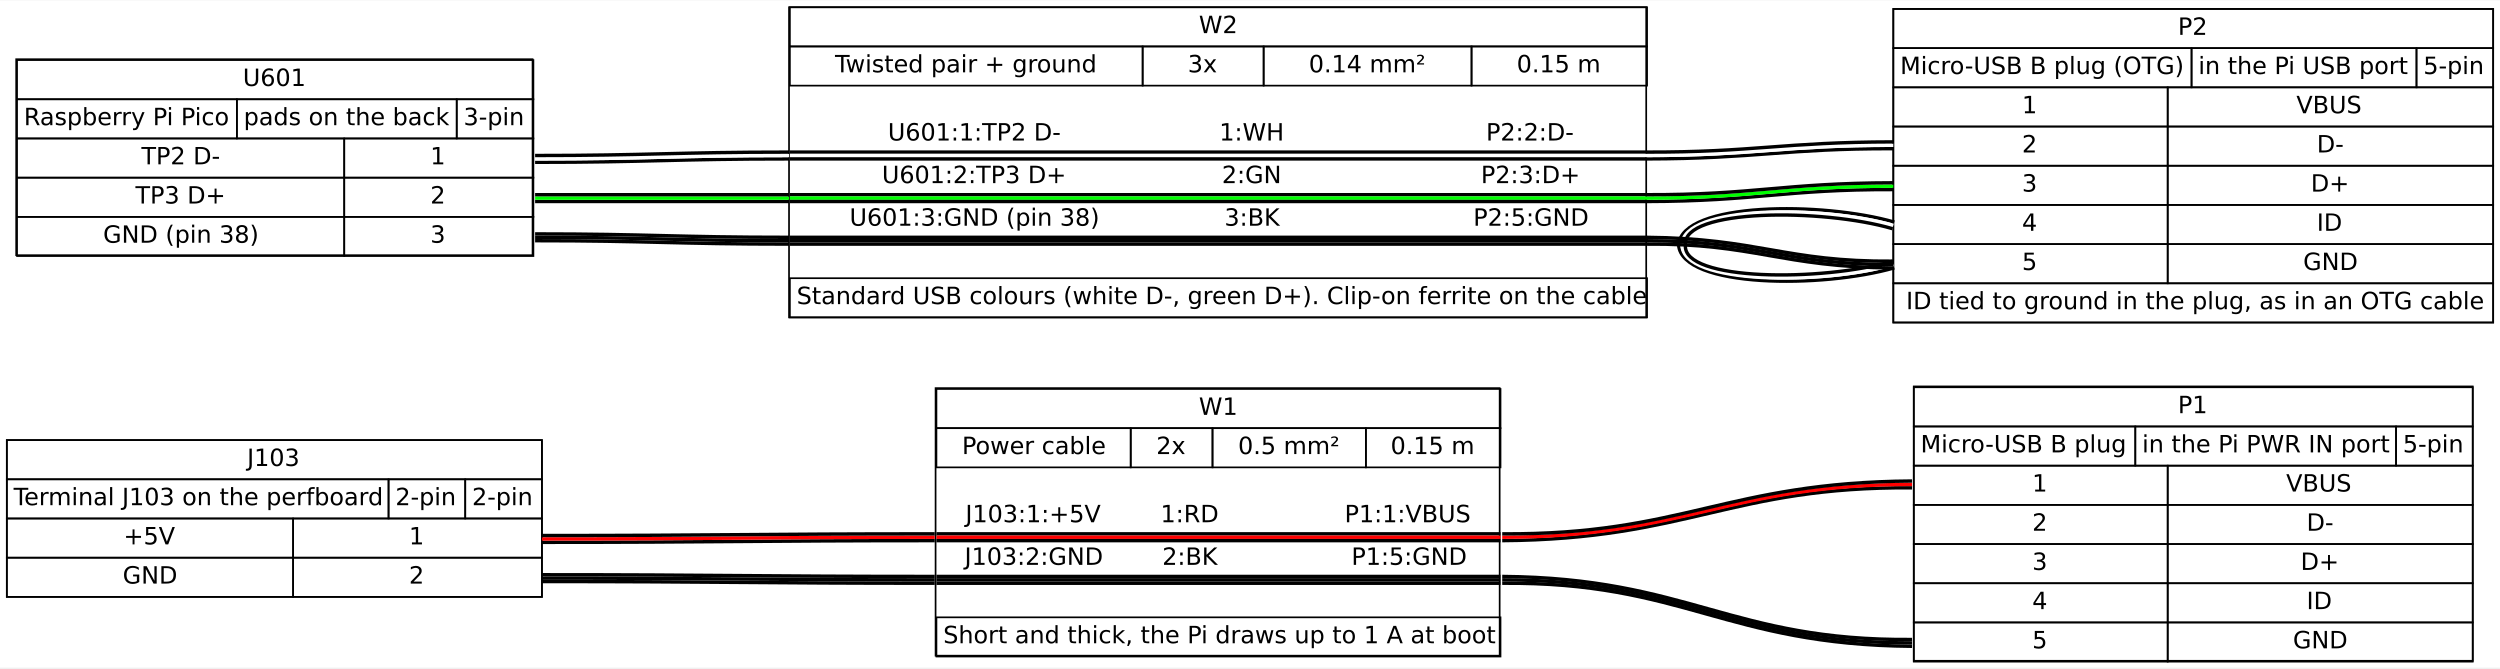
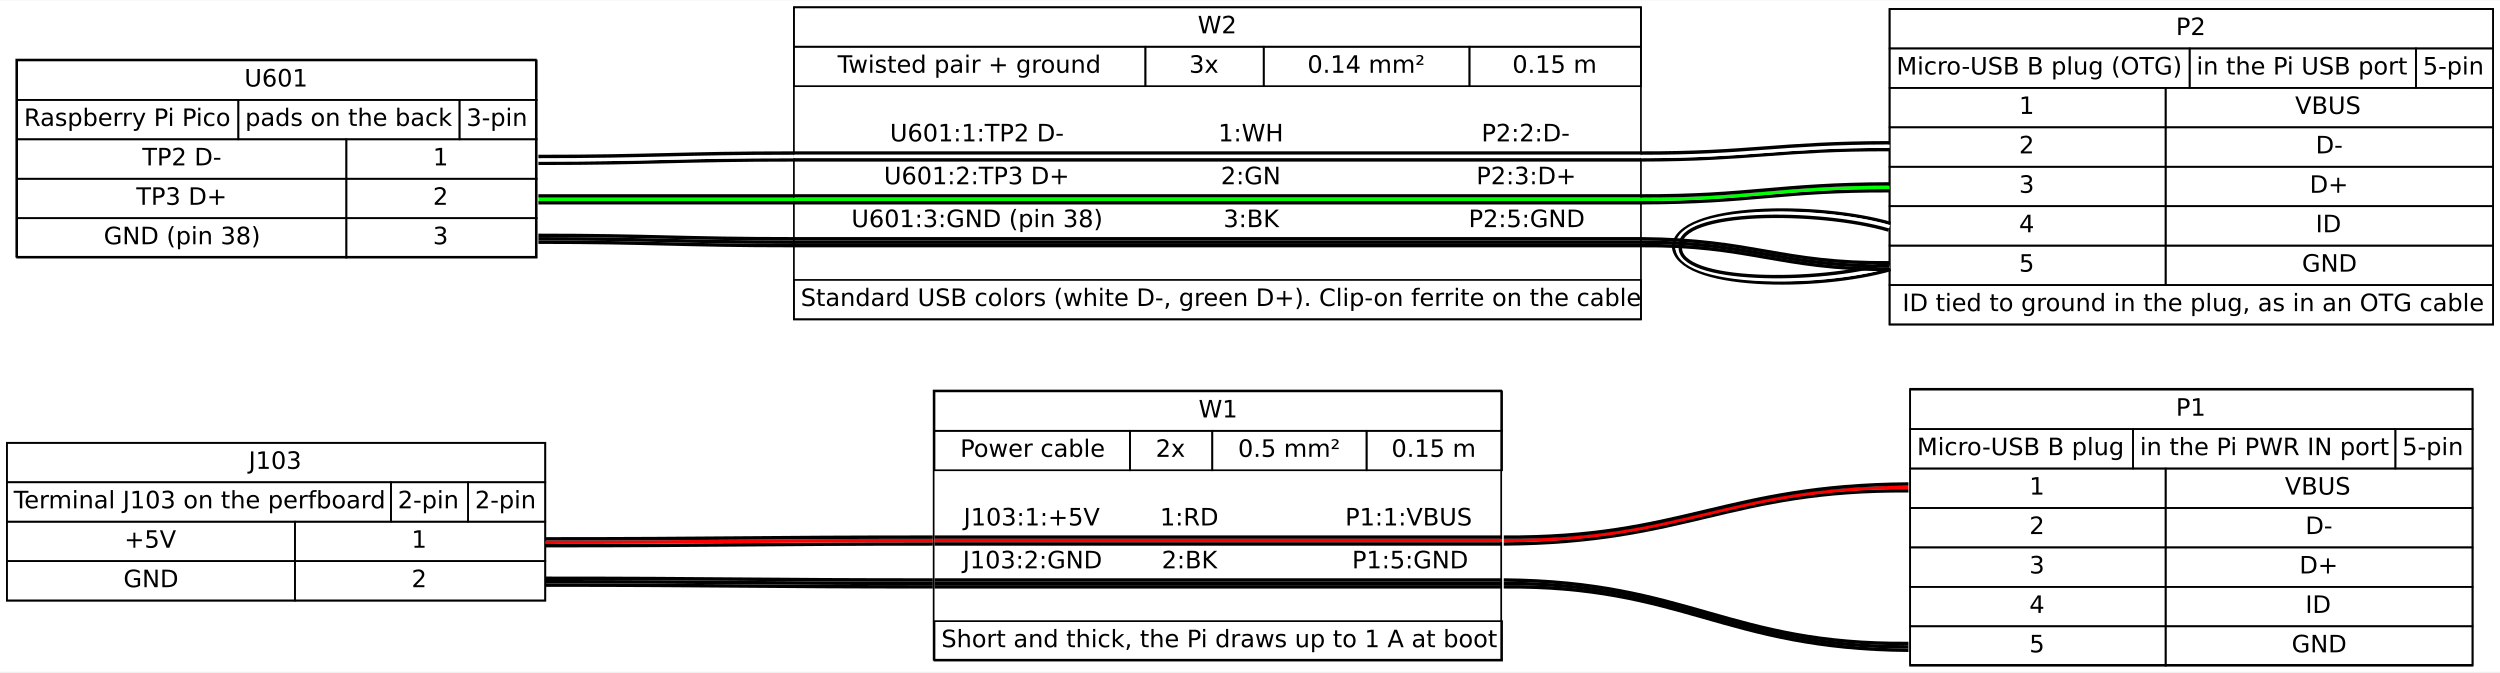
- <svg xmlns="http://www.w3.org/2000/svg" width="1467pt" height="392pt" viewBox="0.00 0.00 1467.00 391.50">
+ <svg xmlns="http://www.w3.org/2000/svg" width="1458pt" height="392pt" viewBox="0.00 0.00 1458.00 391.50">
  <g id="graph0" class="graph" transform="scale(1 1) rotate(0) translate(4 387.5)">
-     <polygon fill="#ffffff" stroke="transparent" points="-4,4 -4,-387.5 1463,-387.5 1463,4 -4,4" />
+     <polygon fill="#ffffff" stroke="transparent" points="-4,4 -4,-387.5 1454,-387.5 1454,4 -4,4" />
    <g id="node1" class="node">
      <polygon fill="#ffffff" stroke="black" points="314,-129.5 0,-129.5 0,-37.5 314,-37.5 314,-129.5" />
      <polygon fill="none" stroke="black" points="0,-106.5 0,-129.5 314,-129.5 314,-106.5 0,-106.5" />
      <text text-anchor="start" x="141" y="-114.3" font-family="DejaVu Sans" font-size="14.00">J103</text>
      <polygon fill="none" stroke="black" points="0,-83.5 0,-106.5 224,-106.5 224,-83.5 0,-83.5" />
      <text text-anchor="start" x="4" y="-91.3" font-family="DejaVu Sans" font-size="14.00">Terminal J103 on the perfboard</text>
      <polygon fill="none" stroke="black" points="224,-83.5 224,-106.5 269,-106.5 269,-83.5 224,-83.5" />
      <text text-anchor="start" x="228" y="-91.3" font-family="DejaVu Sans" font-size="14.00">2-pin</text>
      <polygon fill="none" stroke="black" points="269,-83.5 269,-106.5 314,-106.5 314,-83.5 269,-83.5" />
      <text text-anchor="start" x="273" y="-91.3" font-family="DejaVu Sans" font-size="14.00">2-pin</text>
      <polygon fill="none" stroke="black" points="0,-60.5 0,-83.5 168,-83.5 168,-60.5 0,-60.5" />
      <text text-anchor="start" x="68.5" y="-68.3" font-family="DejaVu Sans" font-size="14.00">+5V</text>
      <polygon fill="none" stroke="black" points="168,-60.5 168,-83.5 314,-83.5 314,-60.5 168,-60.5" />
      <text text-anchor="start" x="236" y="-68.3" font-family="DejaVu Sans" font-size="14.00">1</text>
      <polygon fill="none" stroke="black" points="0,-37.5 0,-60.5 168,-60.5 168,-37.5 0,-37.5" />
      <text text-anchor="start" x="68" y="-45.3" font-family="DejaVu Sans" font-size="14.00">GND</text>
      <polygon fill="none" stroke="black" points="168,-37.5 168,-60.5 314,-60.5 314,-37.5 168,-37.5" />
      <text text-anchor="start" x="236" y="-45.3" font-family="DejaVu Sans" font-size="14.00">2</text>
    </g>
    <g id="node5" class="node">
-       <polygon fill="#ffffff" stroke="black" points="876,-160 545,-160 545,-3 876,-3 876,-160" />
-       <polygon fill="none" stroke="black" points="545.5,-136.5 545.5,-159.5 876.5,-159.5 876.5,-136.5 545.5,-136.5" />
-       <text text-anchor="start" x="699.5" y="-144.3" font-family="DejaVu Sans" font-size="14.00">W1</text>
-       <polygon fill="none" stroke="black" points="545.5,-113.5 545.5,-136.5 659.5,-136.5 659.5,-113.5 545.5,-113.5" />
-       <text text-anchor="start" x="560.5" y="-121.3" font-family="DejaVu Sans" font-size="14.00">Power cable</text>
-       <polygon fill="none" stroke="black" points="659.5,-113.5 659.5,-136.5 707.5,-136.5 707.5,-113.5 659.5,-113.5" />
-       <text text-anchor="start" x="674.5" y="-121.3" font-family="DejaVu Sans" font-size="14.00">2x</text>
-       <polygon fill="none" stroke="black" points="707.5,-113.5 707.5,-136.5 797.5,-136.5 797.5,-113.5 707.5,-113.5" />
-       <text text-anchor="start" x="722.5" y="-121.3" font-family="DejaVu Sans" font-size="14.00">0.5 mm²</text>
-       <polygon fill="none" stroke="black" points="797.5,-113.5 797.5,-136.5 876.5,-136.5 876.5,-113.5 797.5,-113.5" />
-       <text text-anchor="start" x="812" y="-121.3" font-family="DejaVu Sans" font-size="14.00">0.15 m</text>
-       <text text-anchor="start" x="600.5" y="-100.3" font-family="DejaVu Sans" font-size="14.00"> </text>
-       <text text-anchor="start" x="562.5" y="-81.3" font-family="DejaVu Sans" font-size="14.00">J103:1:+5V</text>
-       <text text-anchor="start" x="677" y="-81.3" font-family="DejaVu Sans" font-size="14.00">     1:RD    </text>
-       <text text-anchor="start" x="785" y="-81.3" font-family="DejaVu Sans" font-size="14.00">P1:1:VBUS</text>
-       <polygon fill="#000000" stroke="transparent" points="545.5,-73.5 545.5,-75.5 876.5,-75.5 876.5,-73.5 545.5,-73.5" />
-       <polygon fill="#ff0000" stroke="transparent" points="545.5,-71.5 545.5,-73.5 876.5,-73.5 876.5,-71.5 545.5,-71.5" />
-       <polygon fill="#000000" stroke="transparent" points="545.5,-69.5 545.5,-71.5 876.5,-71.5 876.5,-69.5 545.5,-69.5" />
-       <text text-anchor="start" x="562" y="-56.3" font-family="DejaVu Sans" font-size="14.00">J103:2:GND</text>
-       <text text-anchor="start" x="678" y="-56.3" font-family="DejaVu Sans" font-size="14.00">     2:BK    </text>
-       <text text-anchor="start" x="789" y="-56.3" font-family="DejaVu Sans" font-size="14.00">P1:5:GND</text>
-       <polygon fill="#000000" stroke="transparent" points="545.5,-48.5 545.5,-50.5 876.5,-50.5 876.5,-48.5 545.5,-48.5" />
-       <polygon fill="#000000" stroke="transparent" points="545.5,-46.5 545.5,-48.5 876.5,-48.5 876.5,-46.5 545.5,-46.5" />
-       <polygon fill="#000000" stroke="transparent" points="545.5,-44.5 545.5,-46.5 876.5,-46.5 876.5,-44.5 545.5,-44.5" />
-       <text text-anchor="start" x="600.5" y="-31.3" font-family="DejaVu Sans" font-size="14.00"> </text>
-       <polygon fill="none" stroke="black" points="545.5,-2.5 545.5,-25.5 876.5,-25.5 876.5,-2.5 545.5,-2.5" />
-       <text text-anchor="start" x="549.5" y="-10.3" font-family="DejaVu Sans" font-size="14.00">Short and thick, the Pi draws up to 1 A at boot</text>
+       <polygon fill="#ffffff" stroke="black" points="871.5,-160 540.5,-160 540.5,-3 871.5,-3 871.5,-160" />
+       <polygon fill="none" stroke="black" points="541,-136.5 541,-159.5 872,-159.5 872,-136.5 541,-136.5" />
+       <text text-anchor="start" x="695" y="-144.3" font-family="DejaVu Sans" font-size="14.00">W1</text>
+       <polygon fill="none" stroke="black" points="541,-113.5 541,-136.5 655,-136.5 655,-113.5 541,-113.5" />
+       <text text-anchor="start" x="556" y="-121.3" font-family="DejaVu Sans" font-size="14.00">Power cable</text>
+       <polygon fill="none" stroke="black" points="655,-113.5 655,-136.5 703,-136.5 703,-113.5 655,-113.5" />
+       <text text-anchor="start" x="670" y="-121.3" font-family="DejaVu Sans" font-size="14.00">2x</text>
+       <polygon fill="none" stroke="black" points="703,-113.5 703,-136.5 793,-136.5 793,-113.5 703,-113.5" />
+       <text text-anchor="start" x="718" y="-121.3" font-family="DejaVu Sans" font-size="14.00">0.5 mm²</text>
+       <polygon fill="none" stroke="black" points="793,-113.5 793,-136.5 872,-136.5 872,-113.5 793,-113.5" />
+       <text text-anchor="start" x="807.5" y="-121.3" font-family="DejaVu Sans" font-size="14.00">0.15 m</text>
+       <text text-anchor="start" x="596" y="-100.3" font-family="DejaVu Sans" font-size="14.00"> </text>
+       <text text-anchor="start" x="558" y="-81.3" font-family="DejaVu Sans" font-size="14.00">J103:1:+5V</text>
+       <text text-anchor="start" x="672.5" y="-81.3" font-family="DejaVu Sans" font-size="14.00">     1:RD    </text>
+       <text text-anchor="start" x="780.5" y="-81.3" font-family="DejaVu Sans" font-size="14.00">P1:1:VBUS</text>
+       <polygon fill="#000000" stroke="transparent" points="541,-73.5 541,-75.5 872,-75.5 872,-73.5 541,-73.5" />
+       <polygon fill="#ff0000" stroke="transparent" points="541,-71.5 541,-73.5 872,-73.5 872,-71.5 541,-71.5" />
+       <polygon fill="#000000" stroke="transparent" points="541,-69.5 541,-71.5 872,-71.5 872,-69.5 541,-69.5" />
+       <text text-anchor="start" x="557.5" y="-56.3" font-family="DejaVu Sans" font-size="14.00">J103:2:GND</text>
+       <text text-anchor="start" x="673.5" y="-56.3" font-family="DejaVu Sans" font-size="14.00">     2:BK    </text>
+       <text text-anchor="start" x="784.5" y="-56.3" font-family="DejaVu Sans" font-size="14.00">P1:5:GND</text>
+       <polygon fill="#000000" stroke="transparent" points="541,-48.5 541,-50.5 872,-50.5 872,-48.5 541,-48.5" />
+       <polygon fill="#000000" stroke="transparent" points="541,-46.5 541,-48.5 872,-48.5 872,-46.5 541,-46.5" />
+       <polygon fill="#000000" stroke="transparent" points="541,-44.5 541,-46.5 872,-46.5 872,-44.5 541,-44.5" />
+       <text text-anchor="start" x="596" y="-31.3" font-family="DejaVu Sans" font-size="14.00"> </text>
+       <polygon fill="none" stroke="black" points="541,-2.5 541,-25.5 872,-25.5 872,-2.5 541,-2.5" />
+       <text text-anchor="start" x="545" y="-10.3" font-family="DejaVu Sans" font-size="14.00">Short and thick, the Pi draws up to 1 A at boot</text>
    </g>
    <g id="edge2" class="edge">
-       <path fill="none" stroke="#000000" stroke-width="2" d="M314,-69.5C416.52,-69.5 442.13,-70.5 544.5,-70.5" />
-       <path fill="none" stroke="#ff0000" stroke-width="2" d="M314,-71.5C416.45,-71.5 442.05,-72.5 544.5,-72.5" />
-       <path fill="none" stroke="#000000" stroke-width="2" d="M314,-73.5C416.37,-73.5 441.98,-74.5 544.5,-74.5" />
+       <path fill="none" stroke="#000000" stroke-width="2" d="M314,-69.5C414.53,-69.5 439.63,-70.5 540,-70.5" />
+       <path fill="none" stroke="#ff0000" stroke-width="2" d="M314,-71.5C414.45,-71.5 439.55,-72.5 540,-72.5" />
+       <path fill="none" stroke="#000000" stroke-width="2" d="M314,-73.5C414.37,-73.5 439.47,-74.5 540,-74.5" />
    </g>
    <g id="edge4" class="edge">
-       <path fill="none" stroke="#000000" stroke-width="2" d="M314,-46.5C416.37,-46.5 441.98,-45.5 544.5,-45.5" />
-       <path fill="none" stroke="#000000" stroke-width="2" d="M314,-48.5C416.45,-48.5 442.05,-47.5 544.5,-47.5" />
-       <path fill="none" stroke="#000000" stroke-width="2" d="M314,-50.5C416.52,-50.5 442.13,-49.5 544.5,-49.5" />
+       <path fill="none" stroke="#000000" stroke-width="2" d="M314,-46.5C414.37,-46.5 439.47,-45.5 540,-45.5" />
+       <path fill="none" stroke="#000000" stroke-width="2" d="M314,-48.5C414.45,-48.5 439.55,-47.5 540,-47.5" />
+       <path fill="none" stroke="#000000" stroke-width="2" d="M314,-50.5C414.53,-50.5 439.63,-49.5 540,-49.5" />
    </g>
    <g id="node2" class="node">
-       <polygon fill="#ffffff" stroke="black" points="1447,-161 1119,-161 1119,0 1447,0 1447,-161" />
-       <polygon fill="none" stroke="black" points="1119,-137.5 1119,-160.5 1447,-160.5 1447,-137.5 1119,-137.5" />
-       <text text-anchor="start" x="1274" y="-145.3" font-family="DejaVu Sans" font-size="14.00">P1</text>
-       <polygon fill="none" stroke="black" points="1119,-114.5 1119,-137.5 1249,-137.5 1249,-114.5 1119,-114.5" />
-       <text text-anchor="start" x="1123" y="-122.3" font-family="DejaVu Sans" font-size="14.00">Micro-USB B plug</text>
-       <polygon fill="none" stroke="black" points="1249,-114.5 1249,-137.5 1402,-137.5 1402,-114.5 1249,-114.5" />
-       <text text-anchor="start" x="1253" y="-122.3" font-family="DejaVu Sans" font-size="14.00">in the Pi PWR IN port</text>
-       <polygon fill="none" stroke="black" points="1402,-114.5 1402,-137.5 1447,-137.5 1447,-114.5 1402,-114.5" />
-       <text text-anchor="start" x="1406" y="-122.3" font-family="DejaVu Sans" font-size="14.00">5-pin</text>
-       <polygon fill="none" stroke="black" points="1119,-91.5 1119,-114.5 1268,-114.5 1268,-91.5 1119,-91.5" />
-       <text text-anchor="start" x="1188.5" y="-99.3" font-family="DejaVu Sans" font-size="14.00">1</text>
-       <polygon fill="none" stroke="black" points="1268,-91.5 1268,-114.5 1447,-114.5 1447,-91.5 1268,-91.5" />
-       <text text-anchor="start" x="1337.5" y="-99.3" font-family="DejaVu Sans" font-size="14.00">VBUS</text>
-       <polygon fill="none" stroke="black" points="1119,-68.5 1119,-91.5 1268,-91.5 1268,-68.5 1119,-68.5" />
-       <text text-anchor="start" x="1188.5" y="-76.3" font-family="DejaVu Sans" font-size="14.00">2</text>
-       <polygon fill="none" stroke="black" points="1268,-68.5 1268,-91.5 1447,-91.5 1447,-68.5 1268,-68.5" />
-       <text text-anchor="start" x="1349.5" y="-76.3" font-family="DejaVu Sans" font-size="14.00">D-</text>
-       <polygon fill="none" stroke="black" points="1119,-45.5 1119,-68.5 1268,-68.5 1268,-45.5 1119,-45.5" />
-       <text text-anchor="start" x="1188.5" y="-53.3" font-family="DejaVu Sans" font-size="14.00">3</text>
-       <polygon fill="none" stroke="black" points="1268,-45.5 1268,-68.5 1447,-68.5 1447,-45.5 1268,-45.5" />
-       <text text-anchor="start" x="1346" y="-53.3" font-family="DejaVu Sans" font-size="14.00">D+</text>
-       <polygon fill="none" stroke="black" points="1119,-22.5 1119,-45.5 1268,-45.5 1268,-22.5 1119,-22.5" />
-       <text text-anchor="start" x="1188.5" y="-30.3" font-family="DejaVu Sans" font-size="14.00">4</text>
-       <polygon fill="none" stroke="black" points="1268,-22.5 1268,-45.5 1447,-45.5 1447,-22.5 1268,-22.5" />
-       <text text-anchor="start" x="1349.5" y="-30.3" font-family="DejaVu Sans" font-size="14.00">ID</text>
-       <polygon fill="none" stroke="black" points="1119,0.5 1119,-22.5 1268,-22.5 1268,0.5 1119,0.5" />
-       <text text-anchor="start" x="1188.5" y="-7.3" font-family="DejaVu Sans" font-size="14.00">5</text>
-       <polygon fill="none" stroke="black" points="1268,0.5 1268,-22.5 1447,-22.5 1447,0.5 1268,0.5" />
-       <text text-anchor="start" x="1341.5" y="-7.3" font-family="DejaVu Sans" font-size="14.00">GND</text>
+       <polygon fill="#ffffff" stroke="black" points="1438,-161 1110,-161 1110,0 1438,0 1438,-161" />
+       <polygon fill="none" stroke="black" points="1110,-137.5 1110,-160.5 1438,-160.5 1438,-137.5 1110,-137.5" />
+       <text text-anchor="start" x="1265" y="-145.3" font-family="DejaVu Sans" font-size="14.00">P1</text>
+       <polygon fill="none" stroke="black" points="1110,-114.5 1110,-137.5 1240,-137.5 1240,-114.5 1110,-114.5" />
+       <text text-anchor="start" x="1114" y="-122.3" font-family="DejaVu Sans" font-size="14.00">Micro-USB B plug</text>
+       <polygon fill="none" stroke="black" points="1240,-114.5 1240,-137.5 1393,-137.5 1393,-114.5 1240,-114.5" />
+       <text text-anchor="start" x="1244" y="-122.3" font-family="DejaVu Sans" font-size="14.00">in the Pi PWR IN port</text>
+       <polygon fill="none" stroke="black" points="1393,-114.5 1393,-137.5 1438,-137.5 1438,-114.5 1393,-114.5" />
+       <text text-anchor="start" x="1397" y="-122.3" font-family="DejaVu Sans" font-size="14.00">5-pin</text>
+       <polygon fill="none" stroke="black" points="1110,-91.5 1110,-114.5 1259,-114.5 1259,-91.5 1110,-91.5" />
+       <text text-anchor="start" x="1179.5" y="-99.3" font-family="DejaVu Sans" font-size="14.00">1</text>
+       <polygon fill="none" stroke="black" points="1259,-91.5 1259,-114.5 1438,-114.5 1438,-91.5 1259,-91.5" />
+       <text text-anchor="start" x="1328.5" y="-99.3" font-family="DejaVu Sans" font-size="14.00">VBUS</text>
+       <polygon fill="none" stroke="black" points="1110,-68.5 1110,-91.5 1259,-91.5 1259,-68.5 1110,-68.5" />
+       <text text-anchor="start" x="1179.5" y="-76.3" font-family="DejaVu Sans" font-size="14.00">2</text>
+       <polygon fill="none" stroke="black" points="1259,-68.5 1259,-91.5 1438,-91.5 1438,-68.5 1259,-68.5" />
+       <text text-anchor="start" x="1340.5" y="-76.3" font-family="DejaVu Sans" font-size="14.00">D-</text>
+       <polygon fill="none" stroke="black" points="1110,-45.5 1110,-68.5 1259,-68.5 1259,-45.5 1110,-45.5" />
+       <text text-anchor="start" x="1179.5" y="-53.3" font-family="DejaVu Sans" font-size="14.00">3</text>
+       <polygon fill="none" stroke="black" points="1259,-45.5 1259,-68.5 1438,-68.5 1438,-45.5 1259,-45.5" />
+       <text text-anchor="start" x="1337" y="-53.3" font-family="DejaVu Sans" font-size="14.00">D+</text>
+       <polygon fill="none" stroke="black" points="1110,-22.5 1110,-45.5 1259,-45.5 1259,-22.5 1110,-22.5" />
+       <text text-anchor="start" x="1179.5" y="-30.3" font-family="DejaVu Sans" font-size="14.00">4</text>
+       <polygon fill="none" stroke="black" points="1259,-22.5 1259,-45.5 1438,-45.5 1438,-22.5 1259,-22.5" />
+       <text text-anchor="start" x="1340.5" y="-30.3" font-family="DejaVu Sans" font-size="14.00">ID</text>
+       <polygon fill="none" stroke="black" points="1110,0.5 1110,-22.5 1259,-22.5 1259,0.5 1110,0.5" />
+       <text text-anchor="start" x="1179.5" y="-7.3" font-family="DejaVu Sans" font-size="14.00">5</text>
+       <polygon fill="none" stroke="black" points="1259,0.5 1259,-22.5 1438,-22.5 1438,0.5 1259,0.5" />
+       <text text-anchor="start" x="1332.5" y="-7.3" font-family="DejaVu Sans" font-size="14.00">GND</text>
    </g>
    <g id="node3" class="node">
      <polygon fill="#ffffff" stroke="black" points="308.5,-353 5.5,-353 5.5,-238 308.5,-238 308.5,-353" />
      <polygon fill="none" stroke="black" points="6,-329.5 6,-352.5 309,-352.5 309,-329.5 6,-329.5" />
      <text text-anchor="start" x="138.5" y="-337.3" font-family="DejaVu Sans" font-size="14.00">U601</text>
      <polygon fill="none" stroke="black" points="6,-306.5 6,-329.5 135,-329.5 135,-306.5 6,-306.5" />
      <text text-anchor="start" x="10" y="-314.3" font-family="DejaVu Sans" font-size="14.00">Raspberry Pi Pico</text>
      <polygon fill="none" stroke="black" points="135,-306.5 135,-329.5 264,-329.5 264,-306.5 135,-306.5" />
      <text text-anchor="start" x="139" y="-314.3" font-family="DejaVu Sans" font-size="14.00">pads on the back</text>
      <polygon fill="none" stroke="black" points="264,-306.5 264,-329.5 309,-329.5 309,-306.5 264,-306.5" />
      <text text-anchor="start" x="268" y="-314.3" font-family="DejaVu Sans" font-size="14.00">3-pin</text>
      <polygon fill="none" stroke="black" points="6,-283.5 6,-306.5 198,-306.5 198,-283.5 6,-283.5" />
      <text text-anchor="start" x="79" y="-291.3" font-family="DejaVu Sans" font-size="14.00">TP2 D-</text>
      <polygon fill="none" stroke="black" points="198,-283.5 198,-306.5 309,-306.5 309,-283.5 198,-283.5" />
      <text text-anchor="start" x="248.5" y="-291.3" font-family="DejaVu Sans" font-size="14.00">1</text>
      <polygon fill="none" stroke="black" points="6,-260.5 6,-283.5 198,-283.5 198,-260.5 6,-260.5" />
      <text text-anchor="start" x="75.5" y="-268.3" font-family="DejaVu Sans" font-size="14.00">TP3 D+</text>
      <polygon fill="none" stroke="black" points="198,-260.5 198,-283.5 309,-283.5 309,-260.5 198,-260.5" />
      <text text-anchor="start" x="248.5" y="-268.3" font-family="DejaVu Sans" font-size="14.00">2</text>
      <polygon fill="none" stroke="black" points="6,-237.5 6,-260.5 198,-260.5 198,-237.5 6,-237.5" />
      <text text-anchor="start" x="56.5" y="-245.3" font-family="DejaVu Sans" font-size="14.00">GND (pin 38)</text>
      <polygon fill="none" stroke="black" points="198,-237.5 198,-260.5 309,-260.5 309,-237.5 198,-237.5" />
      <text text-anchor="start" x="248.5" y="-245.3" font-family="DejaVu Sans" font-size="14.00">3</text>
    </g>
    <g id="node6" class="node">
-       <polygon fill="#ffffff" stroke="black" points="962,-383.5 459,-383.5 459,-201.5 962,-201.5 962,-383.5" />
-       <polygon fill="none" stroke="black" points="459.5,-360.5 459.5,-383.5 962.5,-383.5 962.5,-360.5 459.5,-360.5" />
-       <text text-anchor="start" x="699.5" y="-368.3" font-family="DejaVu Sans" font-size="14.00">W2</text>
-       <polygon fill="none" stroke="black" points="459.5,-337.5 459.5,-360.5 666.5,-360.5 666.5,-337.5 459.5,-337.5" />
-       <text text-anchor="start" x="486" y="-345.3" font-family="DejaVu Sans" font-size="14.00">Twisted pair + ground</text>
-       <polygon fill="none" stroke="black" points="666.5,-337.5 666.5,-360.5 737.5,-360.5 737.5,-337.5 666.5,-337.5" />
-       <text text-anchor="start" x="693" y="-345.3" font-family="DejaVu Sans" font-size="14.00">3x</text>
-       <polygon fill="none" stroke="black" points="737.5,-337.5 737.5,-360.5 859.5,-360.5 859.5,-337.5 737.5,-337.5" />
-       <text text-anchor="start" x="764" y="-345.3" font-family="DejaVu Sans" font-size="14.00">0.14 mm²</text>
-       <polygon fill="none" stroke="black" points="859.5,-337.5 859.5,-360.5 962.5,-360.5 962.5,-337.5 859.5,-337.5" />
-       <text text-anchor="start" x="886" y="-345.3" font-family="DejaVu Sans" font-size="14.00">0.15 m</text>
-       <text text-anchor="start" x="565.5" y="-324.3" font-family="DejaVu Sans" font-size="14.00"> </text>
-       <text text-anchor="start" x="517" y="-305.3" font-family="DejaVu Sans" font-size="14.00">U601:1:TP2 D-</text>
-       <text text-anchor="start" x="711.5" y="-305.3" font-family="DejaVu Sans" font-size="14.00">     1:WH    </text>
-       <text text-anchor="start" x="868" y="-305.3" font-family="DejaVu Sans" font-size="14.00">P2:2:D-</text>
-       <polygon fill="#000000" stroke="transparent" points="459.5,-297.5 459.5,-299.5 962.5,-299.5 962.5,-297.5 459.5,-297.5" />
-       <polygon fill="#ffffff" stroke="transparent" points="459.5,-295.5 459.5,-297.5 962.5,-297.5 962.5,-295.5 459.5,-295.5" />
-       <polygon fill="#000000" stroke="transparent" points="459.5,-293.5 459.5,-295.5 962.5,-295.5 962.5,-293.5 459.5,-293.5" />
-       <text text-anchor="start" x="513.5" y="-280.3" font-family="DejaVu Sans" font-size="14.00">U601:2:TP3 D+</text>
-       <text text-anchor="start" x="713" y="-280.3" font-family="DejaVu Sans" font-size="14.00">     2:GN    </text>
-       <text text-anchor="start" x="865" y="-280.3" font-family="DejaVu Sans" font-size="14.00">P2:3:D+</text>
-       <polygon fill="#000000" stroke="transparent" points="459.5,-272.5 459.5,-274.5 962.5,-274.5 962.5,-272.5 459.5,-272.5" />
-       <polygon fill="#00ff00" stroke="transparent" points="459.5,-270.5 459.5,-272.5 962.5,-272.5 962.5,-270.5 459.5,-270.5" />
-       <polygon fill="#000000" stroke="transparent" points="459.5,-268.5 459.5,-270.5 962.5,-270.5 962.5,-268.5 459.5,-268.5" />
-       <text text-anchor="start" x="494.5" y="-255.3" font-family="DejaVu Sans" font-size="14.00">U601:3:GND (pin 38)</text>
-       <text text-anchor="start" x="714.5" y="-255.3" font-family="DejaVu Sans" font-size="14.00">     3:BK    </text>
-       <text text-anchor="start" x="860.5" y="-255.3" font-family="DejaVu Sans" font-size="14.00">P2:5:GND</text>
-       <polygon fill="#000000" stroke="transparent" points="459.5,-247.5 459.5,-249.5 962.5,-249.5 962.5,-247.5 459.5,-247.5" />
-       <polygon fill="#000000" stroke="transparent" points="459.5,-245.5 459.5,-247.5 962.5,-247.5 962.5,-245.5 459.5,-245.5" />
-       <polygon fill="#000000" stroke="transparent" points="459.5,-243.5 459.5,-245.5 962.5,-245.5 962.5,-243.5 459.5,-243.5" />
-       <text text-anchor="start" x="565.5" y="-230.3" font-family="DejaVu Sans" font-size="14.00"> </text>
-       <polygon fill="none" stroke="black" points="459.5,-201.5 459.5,-224.5 962.5,-224.5 962.5,-201.5 459.5,-201.5" />
-       <text text-anchor="start" x="463.5" y="-209.3" font-family="DejaVu Sans" font-size="14.00">Standard USB colours (white D-, green D+). Clip-on ferrite on the cable</text>
+       <polygon fill="#ffffff" stroke="black" points="953,-383.5 459,-383.5 459,-201.5 953,-201.5 953,-383.5" />
+       <polygon fill="none" stroke="black" points="459,-360.5 459,-383.5 953,-383.5 953,-360.5 459,-360.5" />
+       <text text-anchor="start" x="694.5" y="-368.3" font-family="DejaVu Sans" font-size="14.00">W2</text>
+       <polygon fill="none" stroke="black" points="459,-337.5 459,-360.5 664,-360.5 664,-337.5 459,-337.5" />
+       <text text-anchor="start" x="484.5" y="-345.3" font-family="DejaVu Sans" font-size="14.00">Twisted pair + ground</text>
+       <polygon fill="none" stroke="black" points="664,-337.5 664,-360.5 733,-360.5 733,-337.5 664,-337.5" />
+       <text text-anchor="start" x="689.5" y="-345.3" font-family="DejaVu Sans" font-size="14.00">3x</text>
+       <polygon fill="none" stroke="black" points="733,-337.5 733,-360.5 853,-360.5 853,-337.5 733,-337.5" />
+       <text text-anchor="start" x="758.5" y="-345.3" font-family="DejaVu Sans" font-size="14.00">0.14 mm²</text>
+       <polygon fill="none" stroke="black" points="853,-337.5 853,-360.5 953,-360.5 953,-337.5 853,-337.5" />
+       <text text-anchor="start" x="878" y="-345.3" font-family="DejaVu Sans" font-size="14.00">0.15 m</text>
+       <text text-anchor="start" x="563.5" y="-324.3" font-family="DejaVu Sans" font-size="14.00"> </text>
+       <text text-anchor="start" x="515" y="-305.3" font-family="DejaVu Sans" font-size="14.00">U601:1:TP2 D-</text>
+       <text text-anchor="start" x="706.5" y="-305.3" font-family="DejaVu Sans" font-size="14.00">     1:WH    </text>
+       <text text-anchor="start" x="860" y="-305.3" font-family="DejaVu Sans" font-size="14.00">P2:2:D-</text>
+       <polygon fill="#000000" stroke="transparent" points="459,-297.5 459,-299.5 953,-299.5 953,-297.5 459,-297.5" />
+       <polygon fill="#ffffff" stroke="transparent" points="459,-295.5 459,-297.5 953,-297.5 953,-295.5 459,-295.5" />
+       <polygon fill="#000000" stroke="transparent" points="459,-293.5 459,-295.5 953,-295.5 953,-293.5 459,-293.5" />
+       <text text-anchor="start" x="511.5" y="-280.3" font-family="DejaVu Sans" font-size="14.00">U601:2:TP3 D+</text>
+       <text text-anchor="start" x="708" y="-280.3" font-family="DejaVu Sans" font-size="14.00">     2:GN    </text>
+       <text text-anchor="start" x="857" y="-280.3" font-family="DejaVu Sans" font-size="14.00">P2:3:D+</text>
+       <polygon fill="#000000" stroke="transparent" points="459,-272.5 459,-274.5 953,-274.5 953,-272.5 459,-272.5" />
+       <polygon fill="#00ff00" stroke="transparent" points="459,-270.5 459,-272.5 953,-272.5 953,-270.5 459,-270.5" />
+       <polygon fill="#000000" stroke="transparent" points="459,-268.5 459,-270.5 953,-270.5 953,-268.5 459,-268.5" />
+       <text text-anchor="start" x="492.5" y="-255.3" font-family="DejaVu Sans" font-size="14.00">U601:3:GND (pin 38)</text>
+       <text text-anchor="start" x="709.5" y="-255.3" font-family="DejaVu Sans" font-size="14.00">     3:BK    </text>
+       <text text-anchor="start" x="852.5" y="-255.3" font-family="DejaVu Sans" font-size="14.00">P2:5:GND</text>
+       <polygon fill="#000000" stroke="transparent" points="459,-247.5 459,-249.5 953,-249.5 953,-247.5 459,-247.5" />
+       <polygon fill="#000000" stroke="transparent" points="459,-245.5 459,-247.5 953,-247.5 953,-245.5 459,-245.5" />
+       <polygon fill="#000000" stroke="transparent" points="459,-243.5 459,-245.5 953,-245.5 953,-243.5 459,-243.5" />
+       <text text-anchor="start" x="563.5" y="-230.3" font-family="DejaVu Sans" font-size="14.00"> </text>
+       <polygon fill="none" stroke="black" points="459,-201.5 459,-224.5 953,-224.5 953,-201.5 459,-201.5" />
+       <text text-anchor="start" x="463" y="-209.3" font-family="DejaVu Sans" font-size="14.00">Standard USB colors (white D-, green D+). Clip-on ferrite on the cable</text>
    </g>
    <g id="edge6" class="edge">
      <path fill="none" stroke="#000000" stroke-width="2" d="M310,-292.5C376.47,-292.51 393.01,-294.51 459,-294.5" />
      <path fill="none" stroke="#ffffff" stroke-width="2" d="M310,-294.5C376.23,-294.5 392.77,-296.5 459,-296.5" />
      <path fill="none" stroke="#000000" stroke-width="2" d="M310,-296.5C375.99,-296.49 392.53,-298.49 459,-298.5" />
    </g>
    <g id="edge8" class="edge">
      <path fill="none" stroke="#000000" stroke-width="2" d="M310,-269.5C376.22,-269.5 392.78,-269.5 459,-269.5" />
      <path fill="none" stroke="#00ff00" stroke-width="2" d="M310,-271.5C376.22,-271.5 392.78,-271.5 459,-271.5" />
      <path fill="none" stroke="#000000" stroke-width="2" d="M310,-273.5C376.22,-273.5 392.78,-273.5 459,-273.5" />
    </g>
    <g id="edge10" class="edge">
      <path fill="none" stroke="#000000" stroke-width="2" d="M310,-246.5C375.99,-246.51 392.53,-244.51 459,-244.5" />
      <path fill="none" stroke="#000000" stroke-width="2" d="M310,-248.5C376.23,-248.5 392.77,-246.5 459,-246.5" />
      <path fill="none" stroke="#000000" stroke-width="2" d="M310,-250.5C376.47,-250.49 393.01,-248.49 459,-248.5" />
    </g>
    <g id="node4" class="node">
-       <polygon fill="#ffffff" stroke="black" points="1459,-382.5 1107,-382.5 1107,-198.5 1459,-198.5 1459,-382.5" />
-       <polygon fill="none" stroke="black" points="1107,-359.5 1107,-382.5 1459,-382.5 1459,-359.5 1107,-359.5" />
-       <text text-anchor="start" x="1274" y="-367.3" font-family="DejaVu Sans" font-size="14.00">P2</text>
-       <polygon fill="none" stroke="black" points="1107,-336.5 1107,-359.5 1282,-359.5 1282,-336.5 1107,-336.5" />
-       <text text-anchor="start" x="1111" y="-344.3" font-family="DejaVu Sans" font-size="14.00">Micro-USB B plug (OTG)</text>
-       <polygon fill="none" stroke="black" points="1282,-336.5 1282,-359.5 1414,-359.5 1414,-336.5 1282,-336.5" />
-       <text text-anchor="start" x="1286" y="-344.3" font-family="DejaVu Sans" font-size="14.00">in the Pi USB port</text>
-       <polygon fill="none" stroke="black" points="1414,-336.5 1414,-359.5 1459,-359.5 1459,-336.5 1414,-336.5" />
-       <text text-anchor="start" x="1418" y="-344.3" font-family="DejaVu Sans" font-size="14.00">5-pin</text>
-       <polygon fill="none" stroke="black" points="1107,-313.5 1107,-336.5 1268,-336.5 1268,-313.5 1107,-313.5" />
-       <text text-anchor="start" x="1182.5" y="-321.3" font-family="DejaVu Sans" font-size="14.00">1</text>
-       <polygon fill="none" stroke="black" points="1268,-313.5 1268,-336.5 1459,-336.5 1459,-313.5 1268,-313.5" />
-       <text text-anchor="start" x="1343.5" y="-321.3" font-family="DejaVu Sans" font-size="14.00">VBUS</text>
-       <polygon fill="none" stroke="black" points="1107,-290.5 1107,-313.5 1268,-313.5 1268,-290.5 1107,-290.5" />
-       <text text-anchor="start" x="1182.5" y="-298.3" font-family="DejaVu Sans" font-size="14.00">2</text>
-       <polygon fill="none" stroke="black" points="1268,-290.5 1268,-313.5 1459,-313.5 1459,-290.5 1268,-290.5" />
-       <text text-anchor="start" x="1355.5" y="-298.3" font-family="DejaVu Sans" font-size="14.00">D-</text>
-       <polygon fill="none" stroke="black" points="1107,-267.5 1107,-290.5 1268,-290.5 1268,-267.5 1107,-267.5" />
-       <text text-anchor="start" x="1182.5" y="-275.3" font-family="DejaVu Sans" font-size="14.00">3</text>
-       <polygon fill="none" stroke="black" points="1268,-267.5 1268,-290.5 1459,-290.5 1459,-267.5 1268,-267.5" />
-       <text text-anchor="start" x="1352" y="-275.3" font-family="DejaVu Sans" font-size="14.00">D+</text>
-       <polygon fill="none" stroke="black" points="1107,-244.5 1107,-267.5 1268,-267.5 1268,-244.5 1107,-244.5" />
-       <text text-anchor="start" x="1182.5" y="-252.3" font-family="DejaVu Sans" font-size="14.00">4</text>
-       <polygon fill="none" stroke="black" points="1268,-244.5 1268,-267.5 1459,-267.5 1459,-244.5 1268,-244.5" />
-       <text text-anchor="start" x="1355.5" y="-252.3" font-family="DejaVu Sans" font-size="14.00">ID</text>
-       <polygon fill="none" stroke="black" points="1107,-221.5 1107,-244.5 1268,-244.5 1268,-221.5 1107,-221.5" />
-       <text text-anchor="start" x="1182.5" y="-229.3" font-family="DejaVu Sans" font-size="14.00">5</text>
-       <polygon fill="none" stroke="black" points="1268,-221.5 1268,-244.5 1459,-244.5 1459,-221.5 1268,-221.5" />
-       <text text-anchor="start" x="1347.5" y="-229.3" font-family="DejaVu Sans" font-size="14.00">GND</text>
-       <polygon fill="none" stroke="black" points="1107,-198.5 1107,-221.5 1459,-221.5 1459,-198.5 1107,-198.5" />
-       <text text-anchor="start" x="1114.5" y="-206.3" font-family="DejaVu Sans" font-size="14.00">ID tied to ground in the plug, as in an OTG cable</text>
+       <polygon fill="#ffffff" stroke="black" points="1450,-382.5 1098,-382.5 1098,-198.5 1450,-198.5 1450,-382.5" />
+       <polygon fill="none" stroke="black" points="1098,-359.5 1098,-382.5 1450,-382.5 1450,-359.5 1098,-359.5" />
+       <text text-anchor="start" x="1265" y="-367.3" font-family="DejaVu Sans" font-size="14.00">P2</text>
+       <polygon fill="none" stroke="black" points="1098,-336.5 1098,-359.5 1273,-359.5 1273,-336.5 1098,-336.5" />
+       <text text-anchor="start" x="1102" y="-344.3" font-family="DejaVu Sans" font-size="14.00">Micro-USB B plug (OTG)</text>
+       <polygon fill="none" stroke="black" points="1273,-336.5 1273,-359.5 1405,-359.5 1405,-336.5 1273,-336.5" />
+       <text text-anchor="start" x="1277" y="-344.3" font-family="DejaVu Sans" font-size="14.00">in the Pi USB port</text>
+       <polygon fill="none" stroke="black" points="1405,-336.5 1405,-359.5 1450,-359.5 1450,-336.5 1405,-336.5" />
+       <text text-anchor="start" x="1409" y="-344.3" font-family="DejaVu Sans" font-size="14.00">5-pin</text>
+       <polygon fill="none" stroke="black" points="1098,-313.5 1098,-336.5 1259,-336.5 1259,-313.5 1098,-313.5" />
+       <text text-anchor="start" x="1173.5" y="-321.3" font-family="DejaVu Sans" font-size="14.00">1</text>
+       <polygon fill="none" stroke="black" points="1259,-313.5 1259,-336.5 1450,-336.5 1450,-313.5 1259,-313.5" />
+       <text text-anchor="start" x="1334.5" y="-321.3" font-family="DejaVu Sans" font-size="14.00">VBUS</text>
+       <polygon fill="none" stroke="black" points="1098,-290.5 1098,-313.5 1259,-313.5 1259,-290.5 1098,-290.5" />
+       <text text-anchor="start" x="1173.5" y="-298.3" font-family="DejaVu Sans" font-size="14.00">2</text>
+       <polygon fill="none" stroke="black" points="1259,-290.5 1259,-313.5 1450,-313.5 1450,-290.5 1259,-290.5" />
+       <text text-anchor="start" x="1346.5" y="-298.3" font-family="DejaVu Sans" font-size="14.00">D-</text>
+       <polygon fill="none" stroke="black" points="1098,-267.5 1098,-290.5 1259,-290.5 1259,-267.5 1098,-267.5" />
+       <text text-anchor="start" x="1173.5" y="-275.3" font-family="DejaVu Sans" font-size="14.00">3</text>
+       <polygon fill="none" stroke="black" points="1259,-267.5 1259,-290.5 1450,-290.5 1450,-267.5 1259,-267.5" />
+       <text text-anchor="start" x="1343" y="-275.3" font-family="DejaVu Sans" font-size="14.00">D+</text>
+       <polygon fill="none" stroke="black" points="1098,-244.5 1098,-267.5 1259,-267.5 1259,-244.5 1098,-244.5" />
+       <text text-anchor="start" x="1173.5" y="-252.3" font-family="DejaVu Sans" font-size="14.00">4</text>
+       <polygon fill="none" stroke="black" points="1259,-244.5 1259,-267.5 1450,-267.5 1450,-244.5 1259,-244.5" />
+       <text text-anchor="start" x="1346.5" y="-252.3" font-family="DejaVu Sans" font-size="14.00">ID</text>
+       <polygon fill="none" stroke="black" points="1098,-221.5 1098,-244.5 1259,-244.5 1259,-221.5 1098,-221.5" />
+       <text text-anchor="start" x="1173.5" y="-229.3" font-family="DejaVu Sans" font-size="14.00">5</text>
+       <polygon fill="none" stroke="black" points="1259,-221.5 1259,-244.5 1450,-244.5 1450,-221.5 1259,-221.5" />
+       <text text-anchor="start" x="1338.5" y="-229.3" font-family="DejaVu Sans" font-size="14.00">GND</text>
+       <polygon fill="none" stroke="black" points="1098,-198.5 1098,-221.5 1450,-221.5 1450,-198.5 1098,-198.5" />
+       <text text-anchor="start" x="1105.5" y="-206.3" font-family="DejaVu Sans" font-size="14.00">ID tied to ground in the plug, as in an OTG cable</text>
    </g>
    <g id="edge1" class="edge">
-       <path fill="none" stroke="#000000" stroke-width="2" d="M1107.56,-257.42C1065.67,-269.5 983,-269.5 981,-244 983,-218.5 1065.67,-218.5 1107.56,-230.58" />
-       <path fill="none" stroke="#ffffff" stroke-width="2" d="M1107,-255.5C1065.67,-267.5 983,-267.5 983,-244 983,-220.5 1065.67,-220.5 1107,-232.5" />
-       <path fill="none" stroke="#000000" stroke-width="2" d="M1106.44,-253.58C1065.67,-265.5 983,-265.5 985,-244 983,-222.5 1065.67,-222.5 1106.44,-234.42" />
-       <text text-anchor="middle" x="980.5" y="-286.8" font-family="DejaVu Sans" font-size="14.00"> </text>
+       <path fill="none" stroke="#000000" stroke-width="2" d="M1098.56,-257.42C1056.67,-269.5 974,-269.5 972,-244 974,-218.5 1056.67,-218.5 1098.56,-230.58" />
+       <path fill="none" stroke="#ffffff" stroke-width="2" d="M1098,-255.5C1056.67,-267.5 974,-267.5 974,-244 974,-220.5 1056.67,-220.5 1098,-232.5" />
+       <path fill="none" stroke="#000000" stroke-width="2" d="M1097.44,-253.58C1056.67,-265.5 974,-265.5 976,-244 974,-222.5 1056.67,-222.5 1097.44,-234.42" />
+       <text text-anchor="middle" x="971.5" y="-286.8" font-family="DejaVu Sans" font-size="14.00"> </text>
    </g>
    <g id="edge3" class="edge">
-       <path fill="none" stroke="#000000" stroke-width="2" d="M877.5,-70.5C986.83,-71.25 1011.78,-102.25 1118,-101.5" />
-       <path fill="none" stroke="#ff0000" stroke-width="2" d="M877.5,-72.5C985.27,-72.5 1010.23,-103.5 1118,-103.5" />
-       <path fill="none" stroke="#000000" stroke-width="2" d="M877.5,-74.5C983.72,-73.75 1008.67,-104.75 1118,-105.5" />
+       <path fill="none" stroke="#000000" stroke-width="2" d="M873,-70.5C980.36,-71.26 1004.78,-102.26 1109,-101.5" />
+       <path fill="none" stroke="#ff0000" stroke-width="2" d="M873,-72.5C978.79,-72.5 1003.21,-103.5 1109,-103.5" />
+       <path fill="none" stroke="#000000" stroke-width="2" d="M873,-74.5C977.22,-73.74 1001.64,-104.74 1109,-105.5" />
    </g>
    <g id="edge5" class="edge">
-       <path fill="none" stroke="#000000" stroke-width="2" d="M877.5,-45.5C983.97,-46.41 1008.18,-9.41 1118,-8.5" />
-       <path fill="none" stroke="#000000" stroke-width="2" d="M877.5,-47.5C985.65,-47.5 1009.85,-10.5 1118,-10.5" />
-       <path fill="none" stroke="#000000" stroke-width="2" d="M877.5,-49.5C987.32,-48.59 1011.53,-11.59 1118,-12.5" />
+       <path fill="none" stroke="#000000" stroke-width="2" d="M873,-45.5C977.49,-46.42 1001.14,-9.42 1109,-8.5" />
+       <path fill="none" stroke="#000000" stroke-width="2" d="M873,-47.5C979.17,-47.5 1002.83,-10.5 1109,-10.5" />
+       <path fill="none" stroke="#000000" stroke-width="2" d="M873,-49.5C980.86,-48.58 1004.51,-11.58 1109,-12.5" />
    </g>
    <g id="edge7" class="edge">
-       <path fill="none" stroke="#000000" stroke-width="2" d="M962,-294.5C1027.2,-294.63 1043.2,-300.63 1107,-300.5" />
-       <path fill="none" stroke="#ffffff" stroke-width="2" d="M962,-296.5C1026.5,-296.5 1042.5,-302.5 1107,-302.5" />
-       <path fill="none" stroke="#000000" stroke-width="2" d="M962,-298.5C1025.8,-298.37 1041.8,-304.37 1107,-304.5" />
+       <path fill="none" stroke="#000000" stroke-width="2" d="M953,-294.5C1018.2,-294.63 1034.2,-300.63 1098,-300.5" />
+       <path fill="none" stroke="#ffffff" stroke-width="2" d="M953,-296.5C1017.5,-296.5 1033.5,-302.5 1098,-302.5" />
+       <path fill="none" stroke="#000000" stroke-width="2" d="M953,-298.5C1016.8,-298.37 1032.8,-304.37 1098,-304.5" />
    </g>
    <g id="edge9" class="edge">
-       <path fill="none" stroke="#000000" stroke-width="2" d="M962,-269.5C1027.32,-269.67 1043.28,-276.67 1107,-276.5" />
-       <path fill="none" stroke="#00ff00" stroke-width="2" d="M962,-271.5C1026.52,-271.5 1042.48,-278.5 1107,-278.5" />
-       <path fill="none" stroke="#000000" stroke-width="2" d="M962,-273.5C1025.72,-273.33 1041.68,-280.33 1107,-280.5" />
+       <path fill="none" stroke="#000000" stroke-width="2" d="M953,-269.5C1018.32,-269.67 1034.28,-276.67 1098,-276.5" />
+       <path fill="none" stroke="#00ff00" stroke-width="2" d="M953,-271.5C1017.52,-271.5 1033.48,-278.5 1098,-278.5" />
+       <path fill="none" stroke="#000000" stroke-width="2" d="M953,-273.5C1016.72,-273.33 1032.68,-280.33 1098,-280.5" />
    </g>
    <g id="edge11" class="edge">
-       <path fill="none" stroke="#000000" stroke-width="2" d="M962,-244.5C1025.4,-245.02 1040.92,-231.02 1107,-230.5" />
-       <path fill="none" stroke="#000000" stroke-width="2" d="M962,-246.5C1026.74,-246.5 1042.26,-232.5 1107,-232.5" />
-       <path fill="none" stroke="#000000" stroke-width="2" d="M962,-248.5C1028.08,-247.98 1043.6,-233.98 1107,-234.5" />
+       <path fill="none" stroke="#000000" stroke-width="2" d="M953,-244.5C1016.4,-245.02 1031.92,-231.02 1098,-230.5" />
+       <path fill="none" stroke="#000000" stroke-width="2" d="M953,-246.5C1017.74,-246.5 1033.26,-232.5 1098,-232.5" />
+       <path fill="none" stroke="#000000" stroke-width="2" d="M953,-248.5C1019.08,-247.98 1034.6,-233.98 1098,-234.5" />
    </g>
  </g>
</svg>
